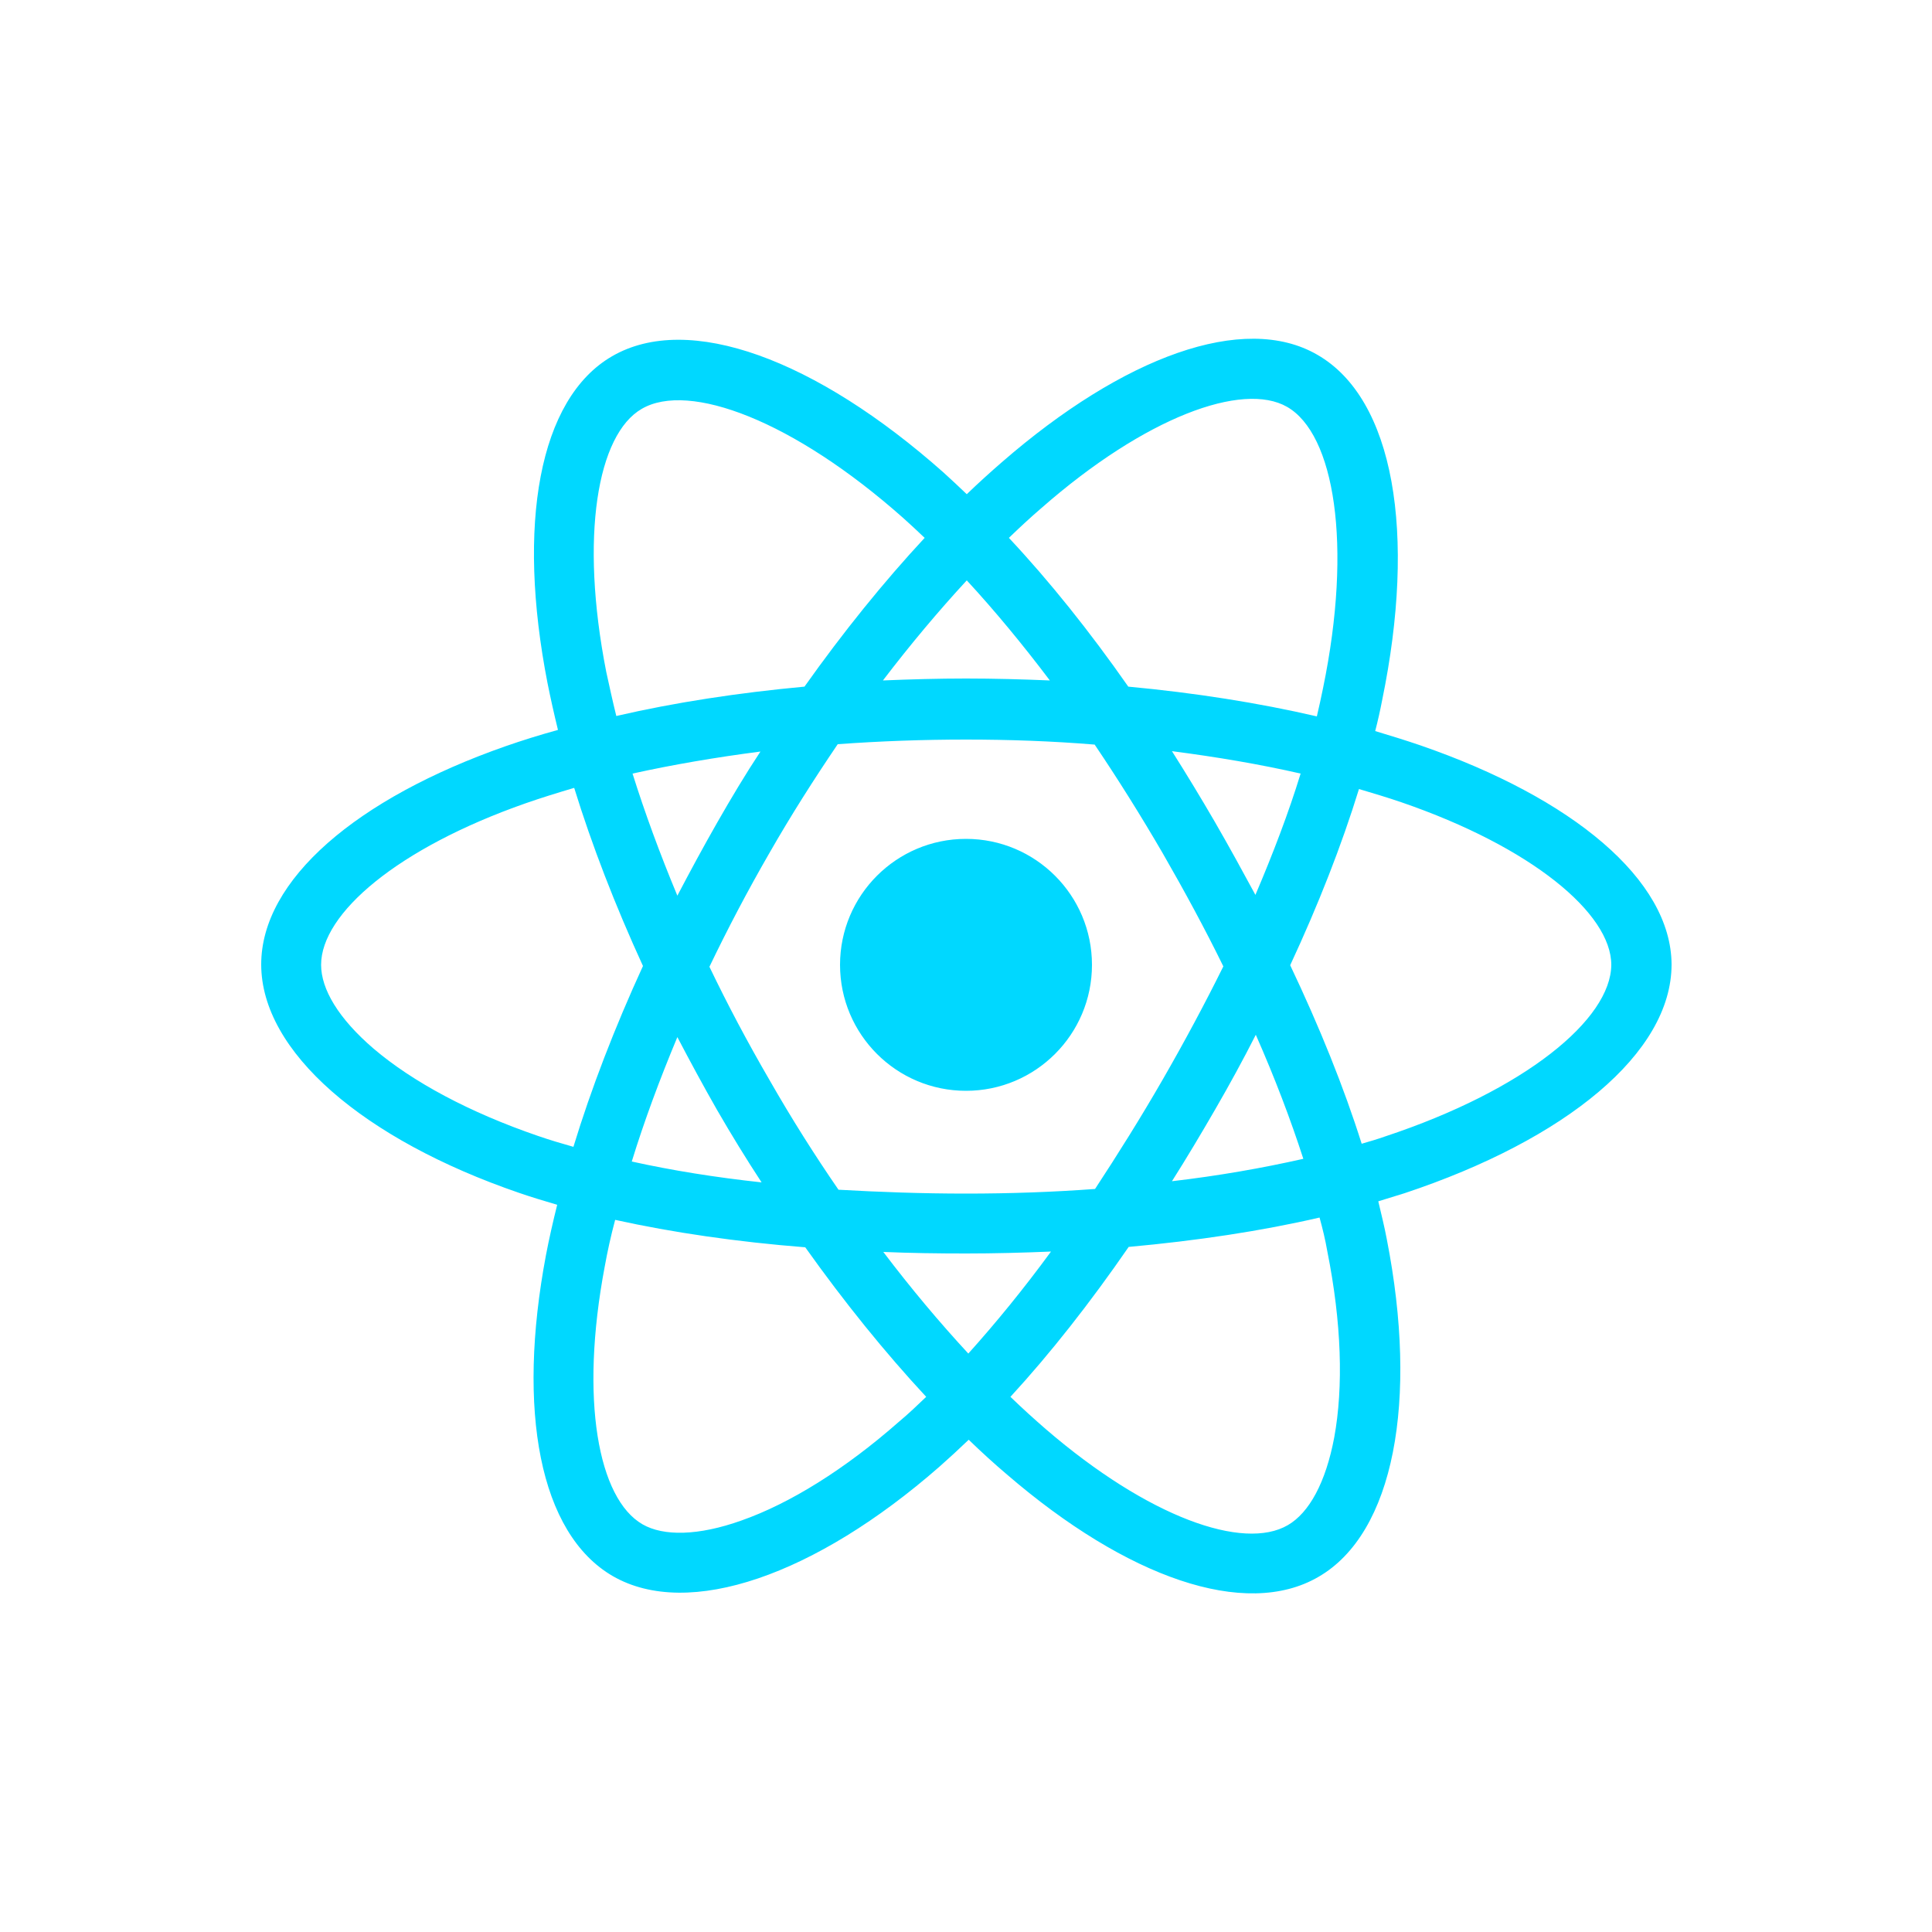
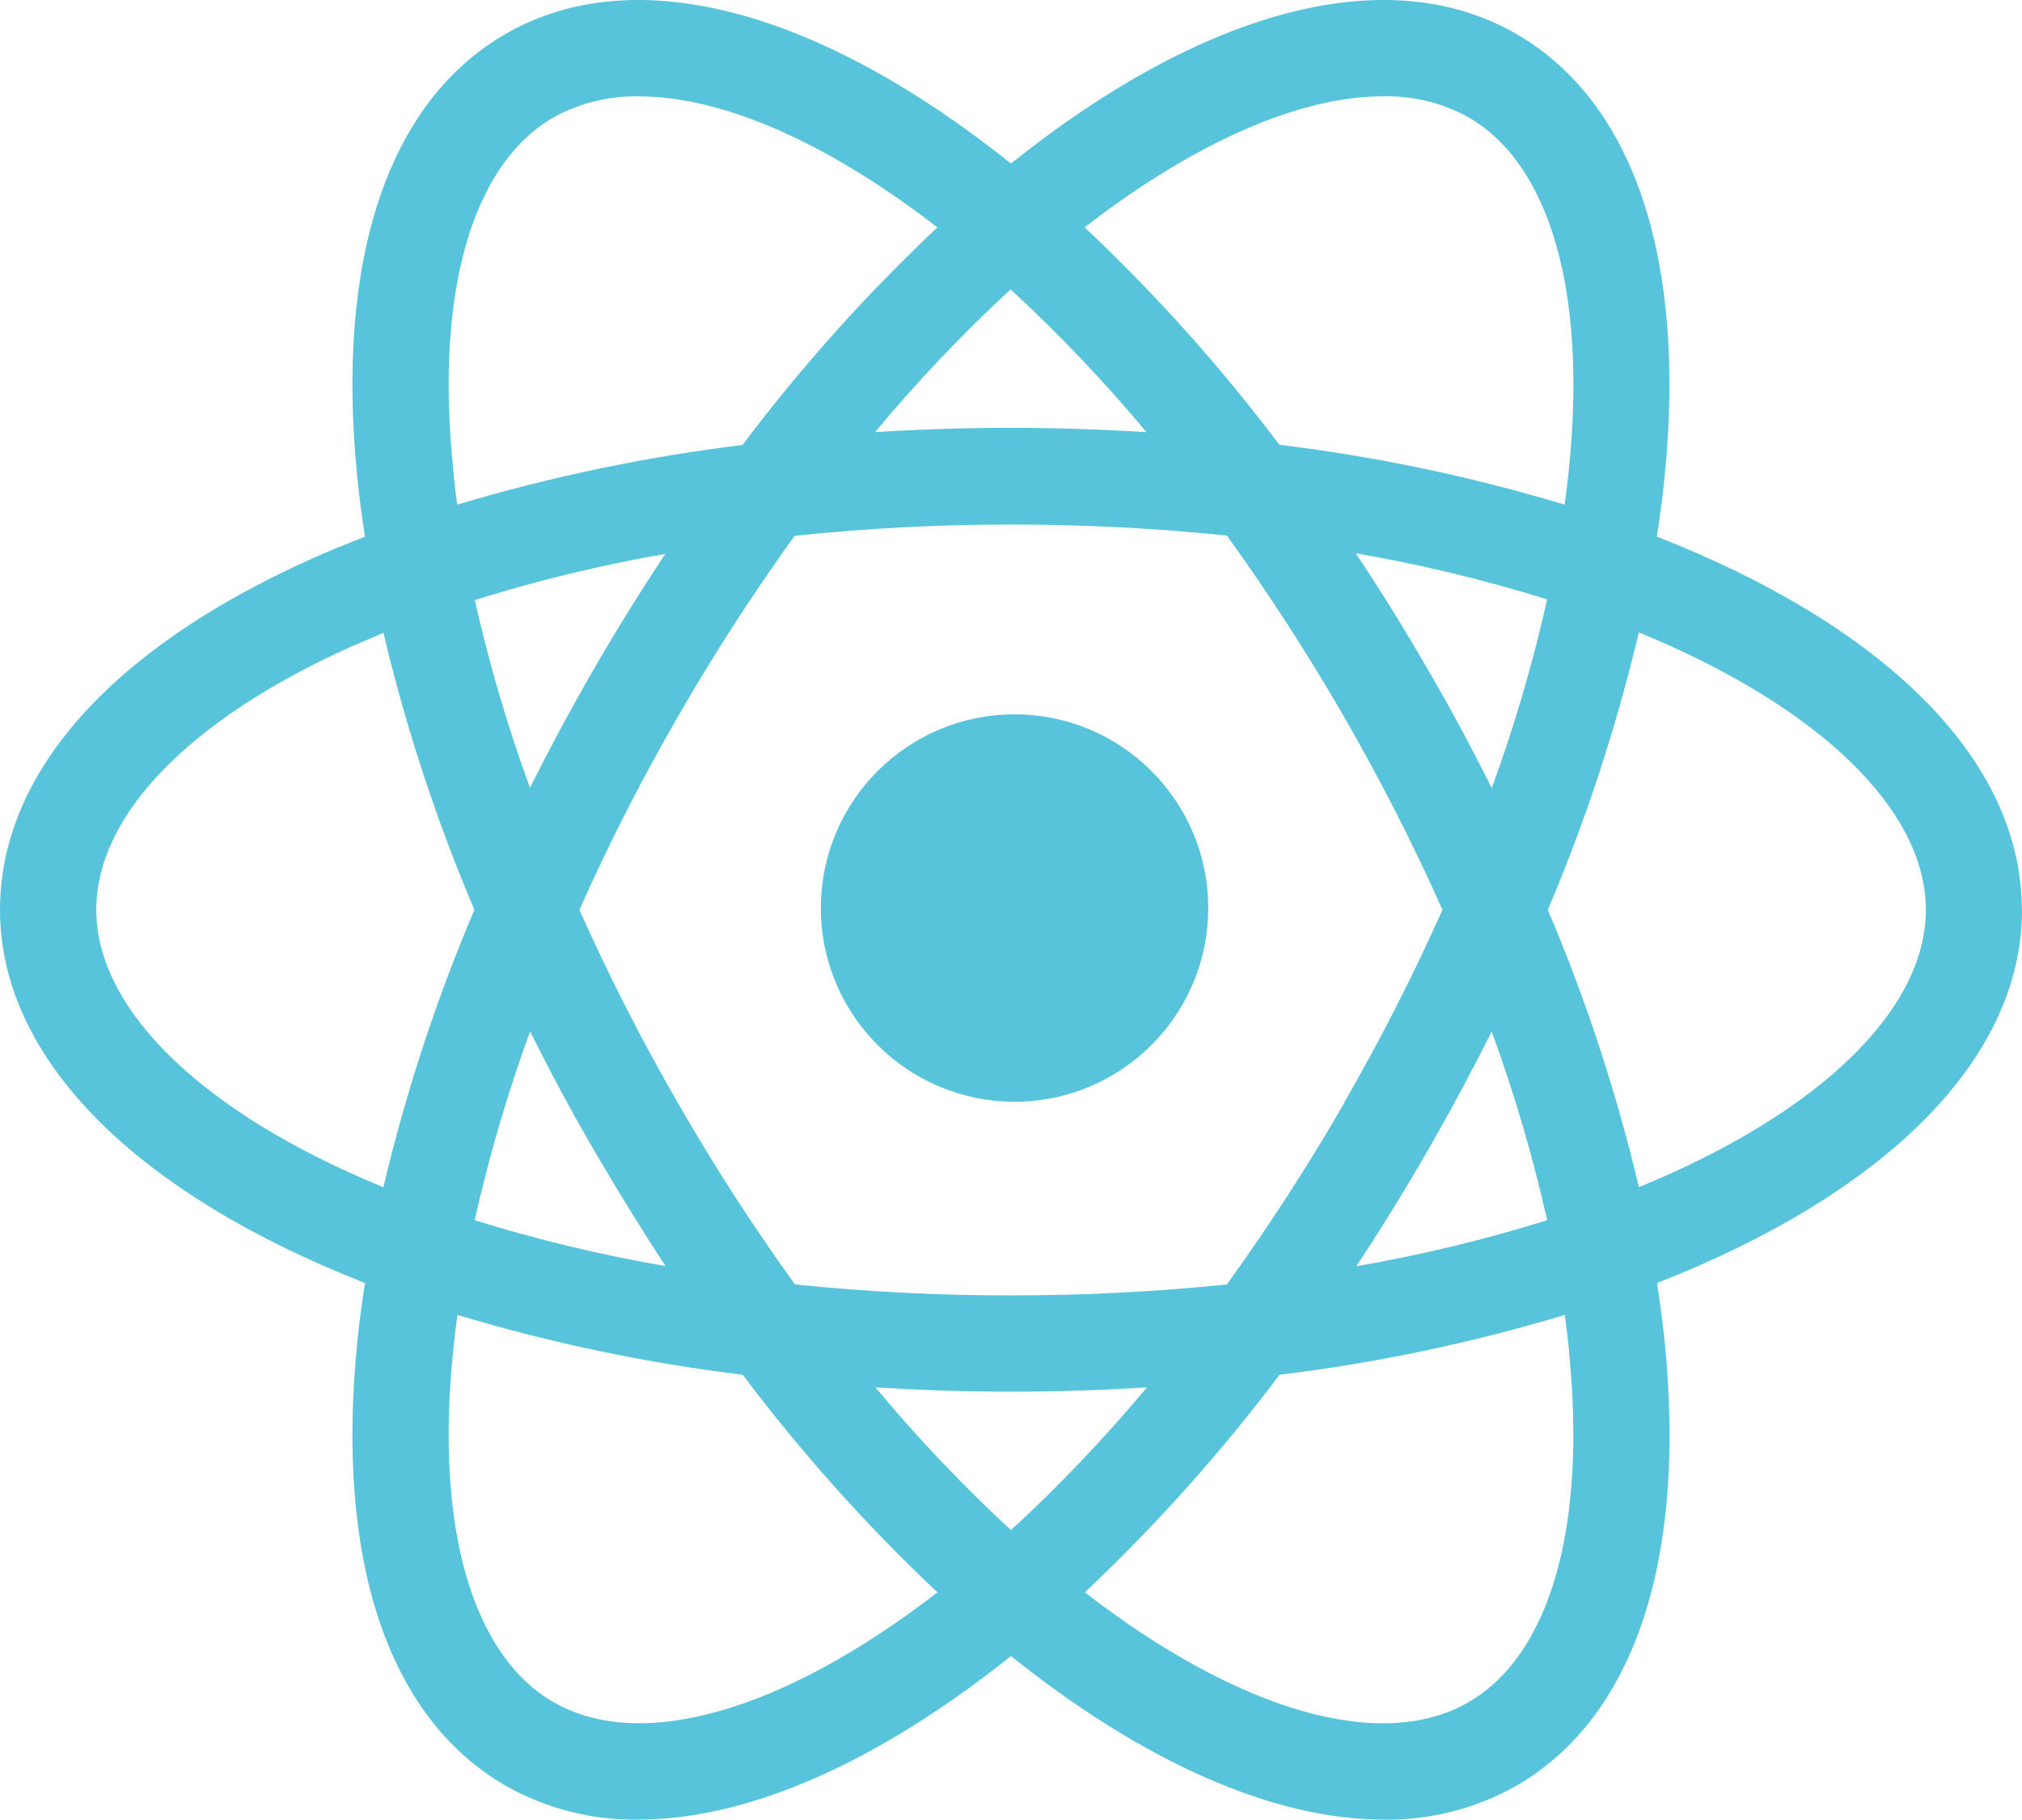
- <svg xmlns="http://www.w3.org/2000/svg" version="1.1" id="Layer_1" x="0px" y="0px" viewBox="0 0 500 500" style="enable-background:new 0 0 500 500;" xml:space="preserve">
-   <style type="text/css">
- 	.st0{fill:#00D8FF;}
- </style>
-   <g id="XMLID_1_">
-     <path id="XMLID_2_" class="st0" d="M367.6,192.9c-3.8-1.3-7.7-2.5-11.7-3.7c0.7-2.7,1.3-5.4,1.8-8c8.9-43.2,3.1-78-16.8-89.4   c-19-11-50.2,0.5-81.6,27.8c-3,2.6-6.1,5.4-9.1,8.3c-2-1.9-4-3.8-6-5.6c-33-29.3-66-41.6-85.8-30.1c-19,11-24.7,43.7-16.7,84.6   c0.8,4,1.7,8,2.7,12.1c-4.7,1.3-9.2,2.7-13.5,4.2c-38.6,13.5-63.3,34.6-63.3,56.5c0,22.6,26.5,45.3,66.7,59.1   c3.2,1.1,6.5,2.1,9.9,3.1c-1.1,4.4-2.1,8.8-2.9,13c-7.6,40.2-1.7,72.1,17.3,83.1c19.6,11.3,52.5-0.3,84.5-28.3   c2.5-2.2,5.1-4.6,7.6-7c3.3,3.2,6.6,6.2,9.9,9c31,26.7,61.7,37.5,80.6,26.5c19.6-11.3,25.9-45.6,17.7-87.4   c-0.6-3.2-1.4-6.4-2.2-9.8c2.3-0.7,4.6-1.4,6.8-2.1c41.8-13.9,69.1-36.3,69.1-59.2C432.5,227.7,407,206.5,367.6,192.9z    M358.5,294.1c-2,0.7-4,1.3-6.1,1.9c-4.6-14.6-10.9-30.2-18.5-46.2c7.3-15.7,13.3-31,17.8-45.6c3.7,1.1,7.4,2.2,10.9,3.4   c33.8,11.6,54.4,28.8,54.4,42.1C416.9,263.8,394.7,282.1,358.5,294.1z M343.5,323.8c3.7,18.5,4.2,35.1,1.8,48.2   c-2.2,11.7-6.5,19.5-12,22.7c-11.5,6.7-36.1-2-62.6-24.8c-3-2.6-6.1-5.4-9.2-8.4c10.3-11.2,20.6-24.3,30.6-38.8   c17.6-1.6,34.3-4.1,49.4-7.6C342.3,318,343,320.9,343.5,323.8z M191.9,393.5c-11.2,4-20.2,4.1-25.6,1c-11.5-6.6-16.3-32.3-9.8-66.7   c0.7-3.9,1.6-8,2.7-12.1c15,3.3,31.5,5.7,49.2,7.1c10.1,14.2,20.7,27.3,31.3,38.7c-2.3,2.2-4.6,4.4-7,6.4   C218.6,380.3,204.4,389.1,191.9,393.5z M139.3,294c-17.8-6.1-32.5-14-42.6-22.6c-9.1-7.8-13.6-15.4-13.6-21.7   c0-13.3,19.8-30.2,52.9-41.8c4-1.4,8.2-2.7,12.6-4c4.6,14.9,10.6,30.4,17.8,46.1c-7.3,15.9-13.4,31.7-18,46.8   C145.2,295.9,142.2,295,139.3,294z M156.9,173.9c-6.9-35.1-2.3-61.5,9.2-68.1c12.2-7.1,39.2,3,67.7,28.3c1.8,1.6,3.6,3.3,5.5,5.1   c-10.6,11.4-21.1,24.4-31.1,38.5c-17.2,1.6-33.6,4.1-48.7,7.6C158.5,181.3,157.7,177.5,156.9,173.9z M314.4,212.7   c-3.6-6.2-7.3-12.3-11.1-18.3c11.6,1.5,22.8,3.4,33.3,5.8c-3.1,10.1-7.1,20.6-11.7,31.4C321.6,225.5,318.1,219.1,314.4,212.7z    M250.2,150.2c7.2,7.8,14.4,16.5,21.5,25.9c-7.1-0.3-14.4-0.5-21.7-0.5c-7.2,0-14.4,0.2-21.5,0.5   C235.6,166.8,242.9,158.1,250.2,150.2z M185.6,212.9c-3.6,6.3-7,12.6-10.3,18.9c-4.5-10.8-8.4-21.4-11.6-31.6   c10.4-2.3,21.5-4.2,33.1-5.7C192.9,200.4,189.2,206.6,185.6,212.9L185.6,212.9z M197.1,306c-12-1.3-23.2-3.1-33.6-5.4   c3.2-10.4,7.2-21.2,11.8-32.2c3.3,6.3,6.7,12.6,10.3,18.9h0C189.3,293.7,193.1,299.9,197.1,306z M250.6,350.3   c-7.4-8-14.8-16.8-22-26.3c7,0.3,14.1,0.4,21.4,0.4c7.4,0,14.8-0.2,22-0.5C264.9,333.6,257.7,342.4,250.6,350.3z M325,267.8   c4.9,11.1,9,21.9,12.3,32.1c-10.6,2.4-22,4.4-34,5.8c3.8-6,7.5-12.2,11.2-18.6C318.2,280.7,321.7,274.3,325,267.8z M300.9,279.4   c-5.7,9.9-11.6,19.3-17.5,28.3c-10.8,0.8-22,1.2-33.4,1.2c-11.4,0-22.4-0.4-33-1c-6.2-9-12.2-18.5-17.8-28.3h0   c-5.7-9.8-10.9-19.6-15.6-29.4c4.7-9.8,9.9-19.7,15.5-29.4l0,0c5.6-9.8,11.6-19.2,17.7-28.2c10.9-0.8,22-1.2,33.2-1.2h0   c11.3,0,22.4,0.4,33.3,1.3c6,8.9,11.9,18.3,17.6,28.1c5.7,9.9,11,19.7,15.7,29.3C311.9,259.6,306.6,269.5,300.9,279.4z    M333.1,105.3c12.2,7,17,35.5,9.3,72.8c-0.5,2.4-1,4.8-1.6,7.3c-15.1-3.5-31.6-6.1-48.8-7.7c-10-14.3-20.4-27.3-30.9-38.5   c2.8-2.7,5.6-5.3,8.4-7.7C296.4,107.9,321.6,98.7,333.1,105.3z M250,217.1c18,0,32.6,14.6,32.6,32.6c0,18-14.6,32.6-32.6,32.6   s-32.6-14.6-32.6-32.6C217.4,231.7,232,217.1,250,217.1z" />
+ <svg xmlns="http://www.w3.org/2000/svg" width="569px" height="512px" viewBox="0 0 569 512" version="1.1">
+   <g fill="none" fill-rule="evenodd">
+     <g transform="translate(-227, -256)" fill="#58C4DC" fill-rule="nonzero">
+       <g transform="translate(227, 256)">
+         <path d="M285.5,201 C255.4,201 231,225.4 231,255.5 C231,285.6 255.4,310 285.5,310 C315.6,310 340,285.6 340,255.5 C340,225.4 315.6,201 285.5,201" id="react_dark__Path" />
+         <path d="M568.96,255.994 C568.96,213.208 529.338,175.681 466.252,150.985 C467.095,145.424 467.857,139.922 468.399,134.521 C474.622,73.042 459.809,28.669 426.71,9.554 C389.677,-11.829 337.37,3.691 284.48,46.016 C231.59,3.691 179.283,-11.829 142.25,9.554 C109.151,28.669 94.338,73.042 100.561,134.521 C101.102,139.922 101.845,145.444 102.708,151.025 C97.449,153.033 92.291,155.161 87.333,157.39 C31.011,182.709 0,217.765 0,255.994 C0,298.781 39.622,336.307 102.708,361.004 C101.845,366.565 101.102,372.067 100.561,377.468 C94.338,438.947 109.151,483.32 142.25,502.435 C153.63,508.888 166.524,512.187 179.604,511.992 C210.956,511.992 247.568,495.488 284.48,465.973 C321.372,495.488 358.004,511.992 389.396,511.992 C402.475,512.184 415.369,508.885 426.75,502.435 C459.849,483.32 474.662,438.947 468.439,377.468 C467.898,372.067 467.135,366.565 466.292,361.004 C529.378,336.347 569,298.761 569,255.994 M389.155,27.103 C397.565,26.9 405.878,28.937 413.242,33.006 C436.224,46.277 446.541,82.278 441.523,131.77 C441.182,135.143 440.78,138.557 440.299,141.99 C414.067,134.088 387.206,128.452 360.011,125.145 C343.525,103.224 325.193,82.756 305.214,63.966 C336.587,39.712 366.032,27.103 389.135,27.103 M378.356,310.206 C368.205,327.831 357.151,344.92 345.238,361.405 C325.045,363.48 304.759,364.512 284.46,364.497 C264.168,364.511 243.888,363.479 223.702,361.405 C211.821,344.919 200.8,327.83 190.684,310.206 C180.533,292.629 171.307,274.534 163.045,255.994 C171.307,237.455 180.533,219.359 190.684,201.783 C200.784,184.229 211.771,167.201 223.602,150.764 C243.825,148.638 264.146,147.579 284.48,147.592 C304.772,147.58 325.052,148.612 345.238,150.684 C357.109,167.146 368.136,184.201 378.276,201.783 C388.419,219.364 397.645,237.458 405.915,255.994 C397.645,274.53 388.419,292.625 378.276,310.206 M419.725,290.127 C426.095,307.504 431.325,325.277 435.381,343.335 C417.78,348.824 399.837,353.15 381.668,356.285 C388.573,345.871 395.264,335.036 401.74,323.778 C408.143,312.655 414.145,301.431 419.805,290.208 M246.363,390.378 C258.848,391.141 271.594,391.583 284.5,391.583 C297.406,391.583 310.232,391.141 322.737,390.378 C310.881,404.583 298.108,417.998 284.5,430.534 C270.922,418 258.182,404.585 246.363,390.378 Z M187.312,356.245 C169.137,353.124 151.188,348.811 133.579,343.335 C137.619,325.306 142.828,307.559 149.175,290.208 C154.755,301.431 160.736,312.655 167.24,323.778 C173.743,334.902 180.467,345.865 187.312,356.285 M149.175,221.761 C142.851,204.474 137.655,186.795 133.619,168.835 C151.184,163.352 169.086,159.013 187.211,155.844 C180.347,166.225 173.622,176.987 167.139,188.21 C160.656,199.434 154.735,210.517 149.074,221.761 M322.617,121.591 C310.132,120.828 297.386,120.386 284.38,120.386 C271.48,120.386 258.768,120.788 246.243,121.591 C258.061,107.384 270.801,93.969 284.38,81.434 C297.992,93.966 310.766,107.38 322.617,121.591 Z M401.7,188.21 C395.197,176.94 388.473,166.097 381.528,155.684 C399.744,158.819 417.734,163.152 435.381,168.654 C431.332,186.681 426.122,204.427 419.785,221.781 C414.205,210.557 408.204,199.334 401.72,188.23 M127.517,131.79 C122.439,82.318 132.816,46.297 155.779,33.026 C163.145,28.963 171.456,26.926 179.865,27.123 C202.968,27.123 232.413,39.732 263.786,63.986 C243.794,82.79 225.448,103.271 208.949,125.205 C181.762,128.528 154.904,134.143 128.661,141.99 C128.2,138.557 127.778,135.164 127.457,131.79 M98.453,182.106 C101.544,180.768 104.695,179.429 107.907,178.091 C114.221,204.736 122.782,230.797 133.499,255.994 C122.762,281.241 114.193,307.357 107.887,334.059 C56.743,313.077 27.097,284.004 27.097,255.994 C27.097,229.451 53.191,202.526 98.453,182.106 Z M155.779,478.963 C132.816,465.691 122.439,429.671 127.517,380.198 C127.838,376.825 128.26,373.432 128.721,369.978 C154.954,377.879 181.815,383.514 209.009,386.824 C225.5,408.753 243.832,429.233 263.806,448.043 C220.069,481.834 180.106,492.978 155.839,478.963 M441.503,380.198 C446.521,429.691 436.204,465.691 413.221,478.963 C388.975,493.018 348.991,481.834 305.274,448.043 C325.241,429.233 343.567,408.752 360.051,386.824 C387.246,383.517 414.107,377.881 440.339,369.978 C440.82,373.432 441.222,376.825 441.563,380.198 M461.193,334.018 C454.869,307.333 446.294,281.231 435.562,255.994 C446.29,230.744 454.858,204.629 461.173,177.93 C512.216,198.912 541.943,227.985 541.943,255.994 C541.943,284.004 512.297,313.077 461.153,334.059" id="react_dark__Shape" />
+       </g>
+     </g>
  </g>
</svg>
